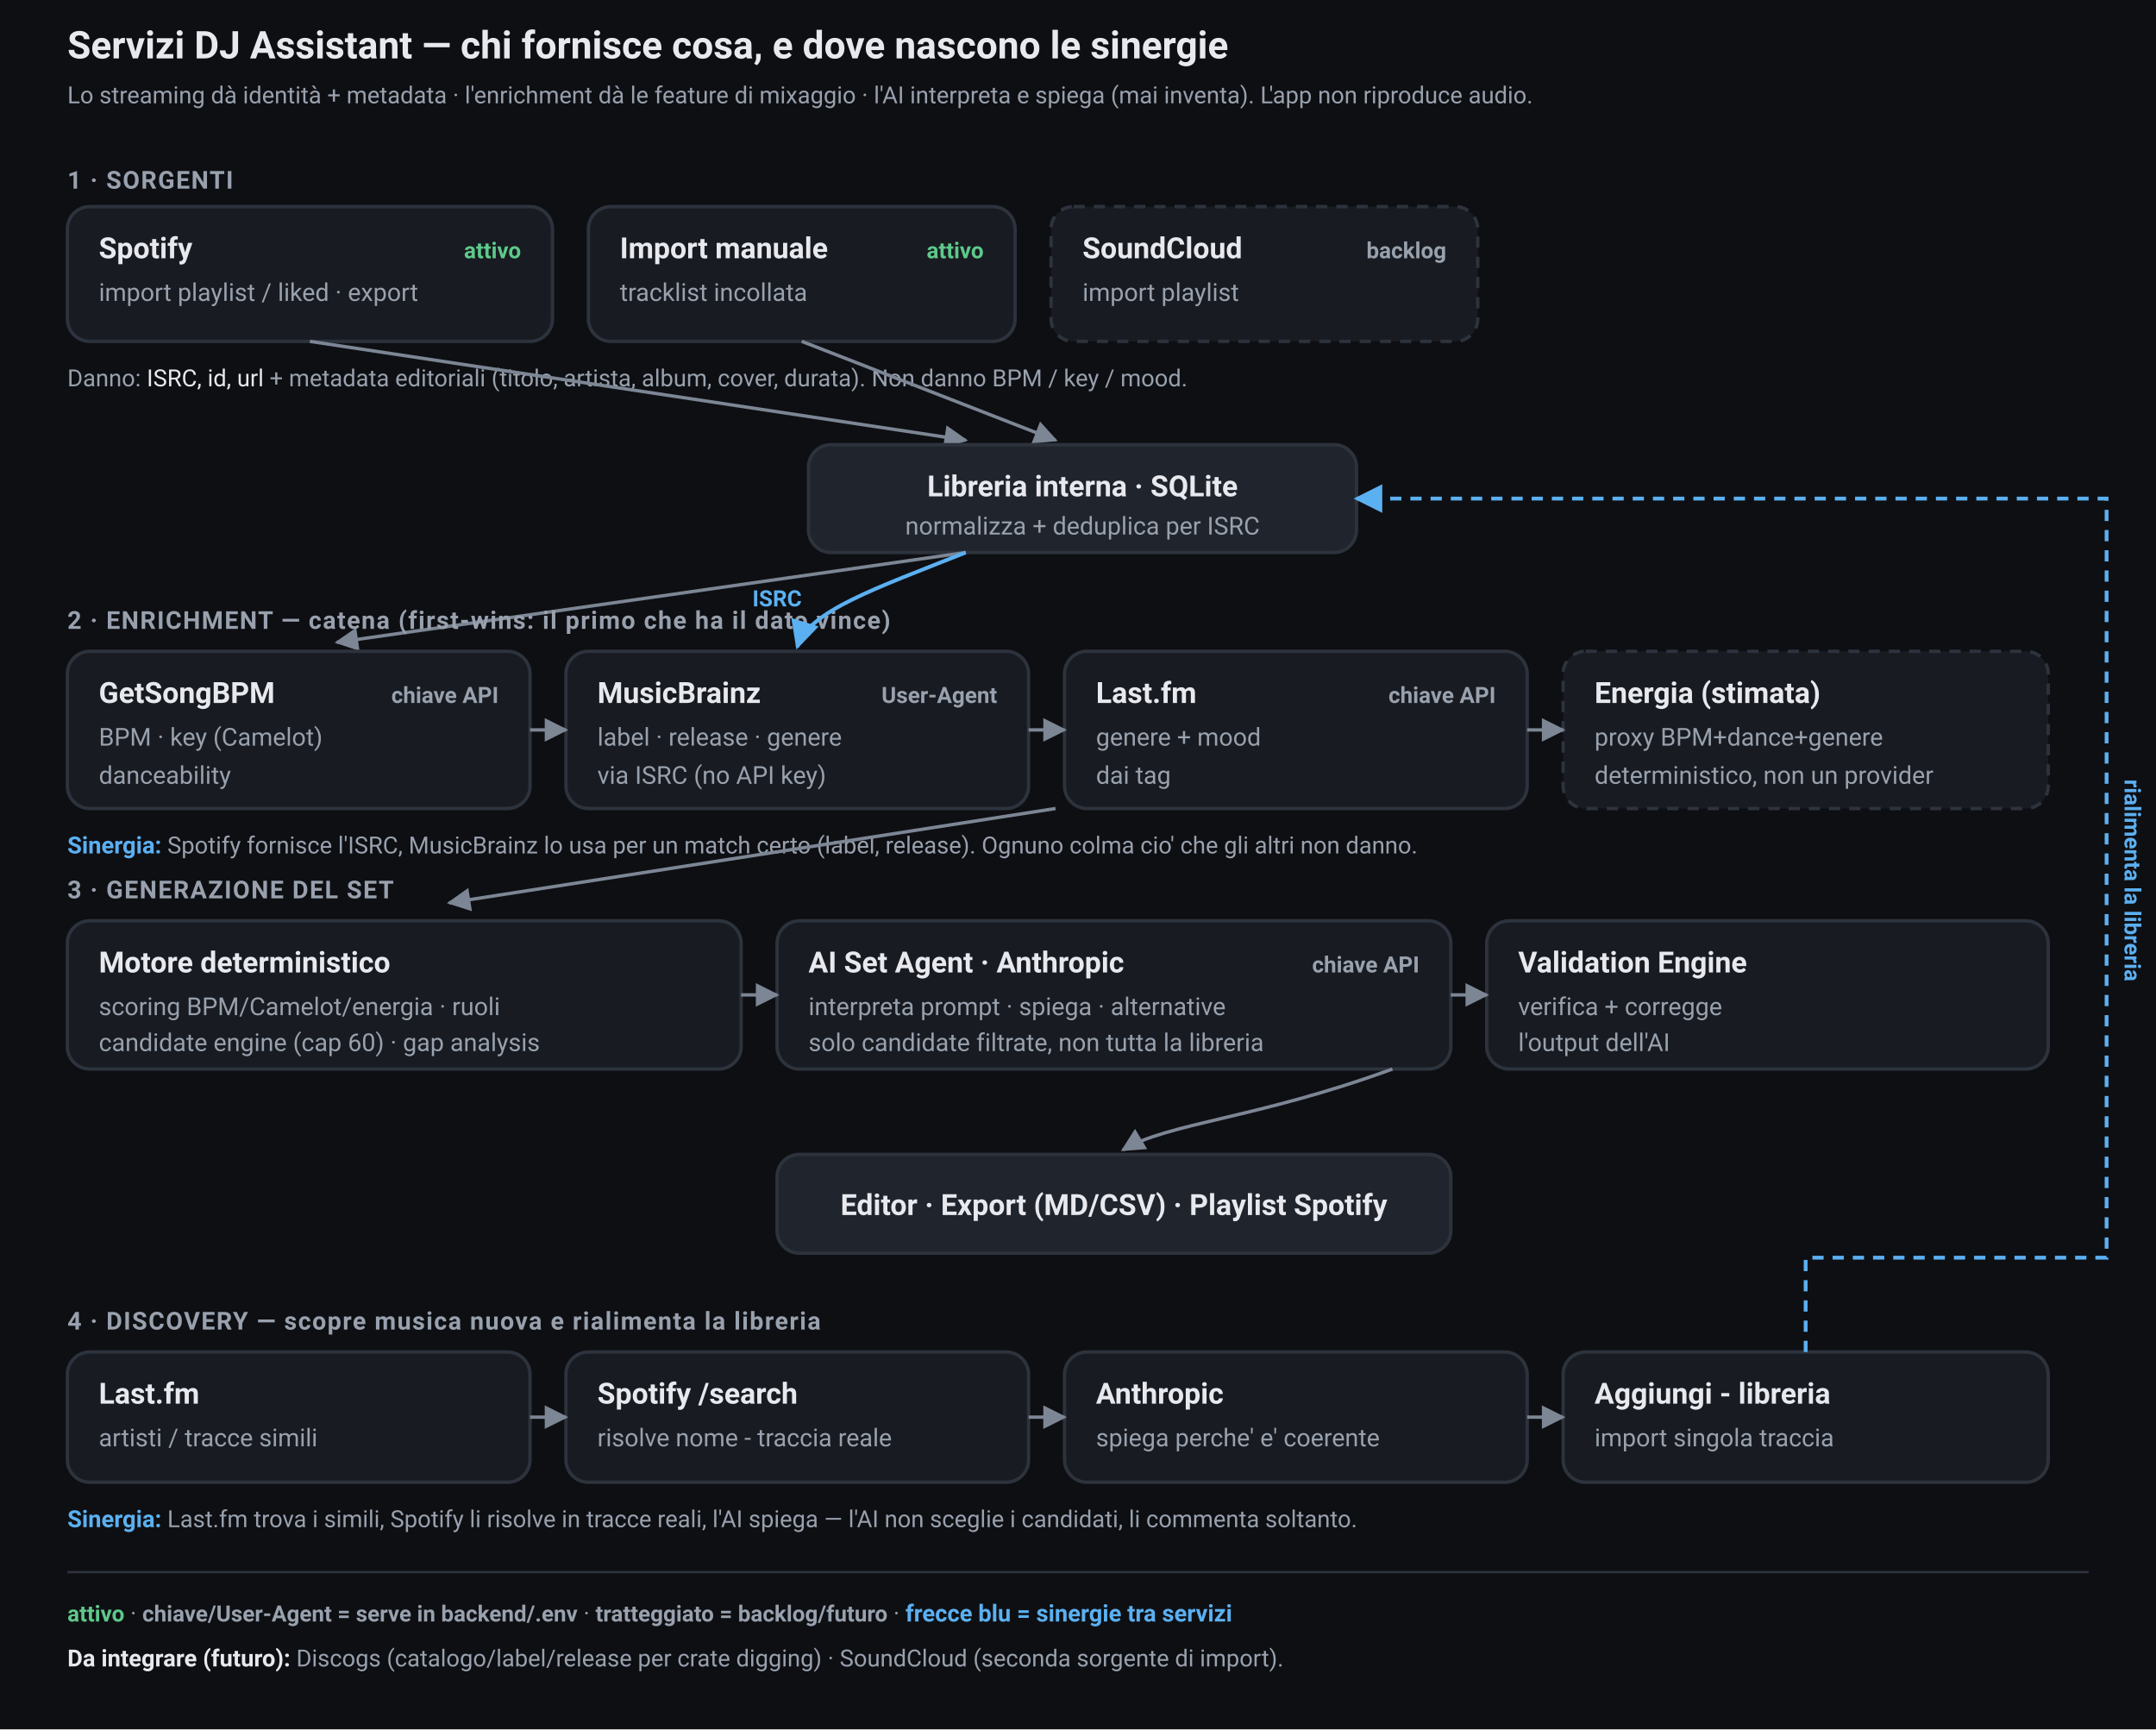
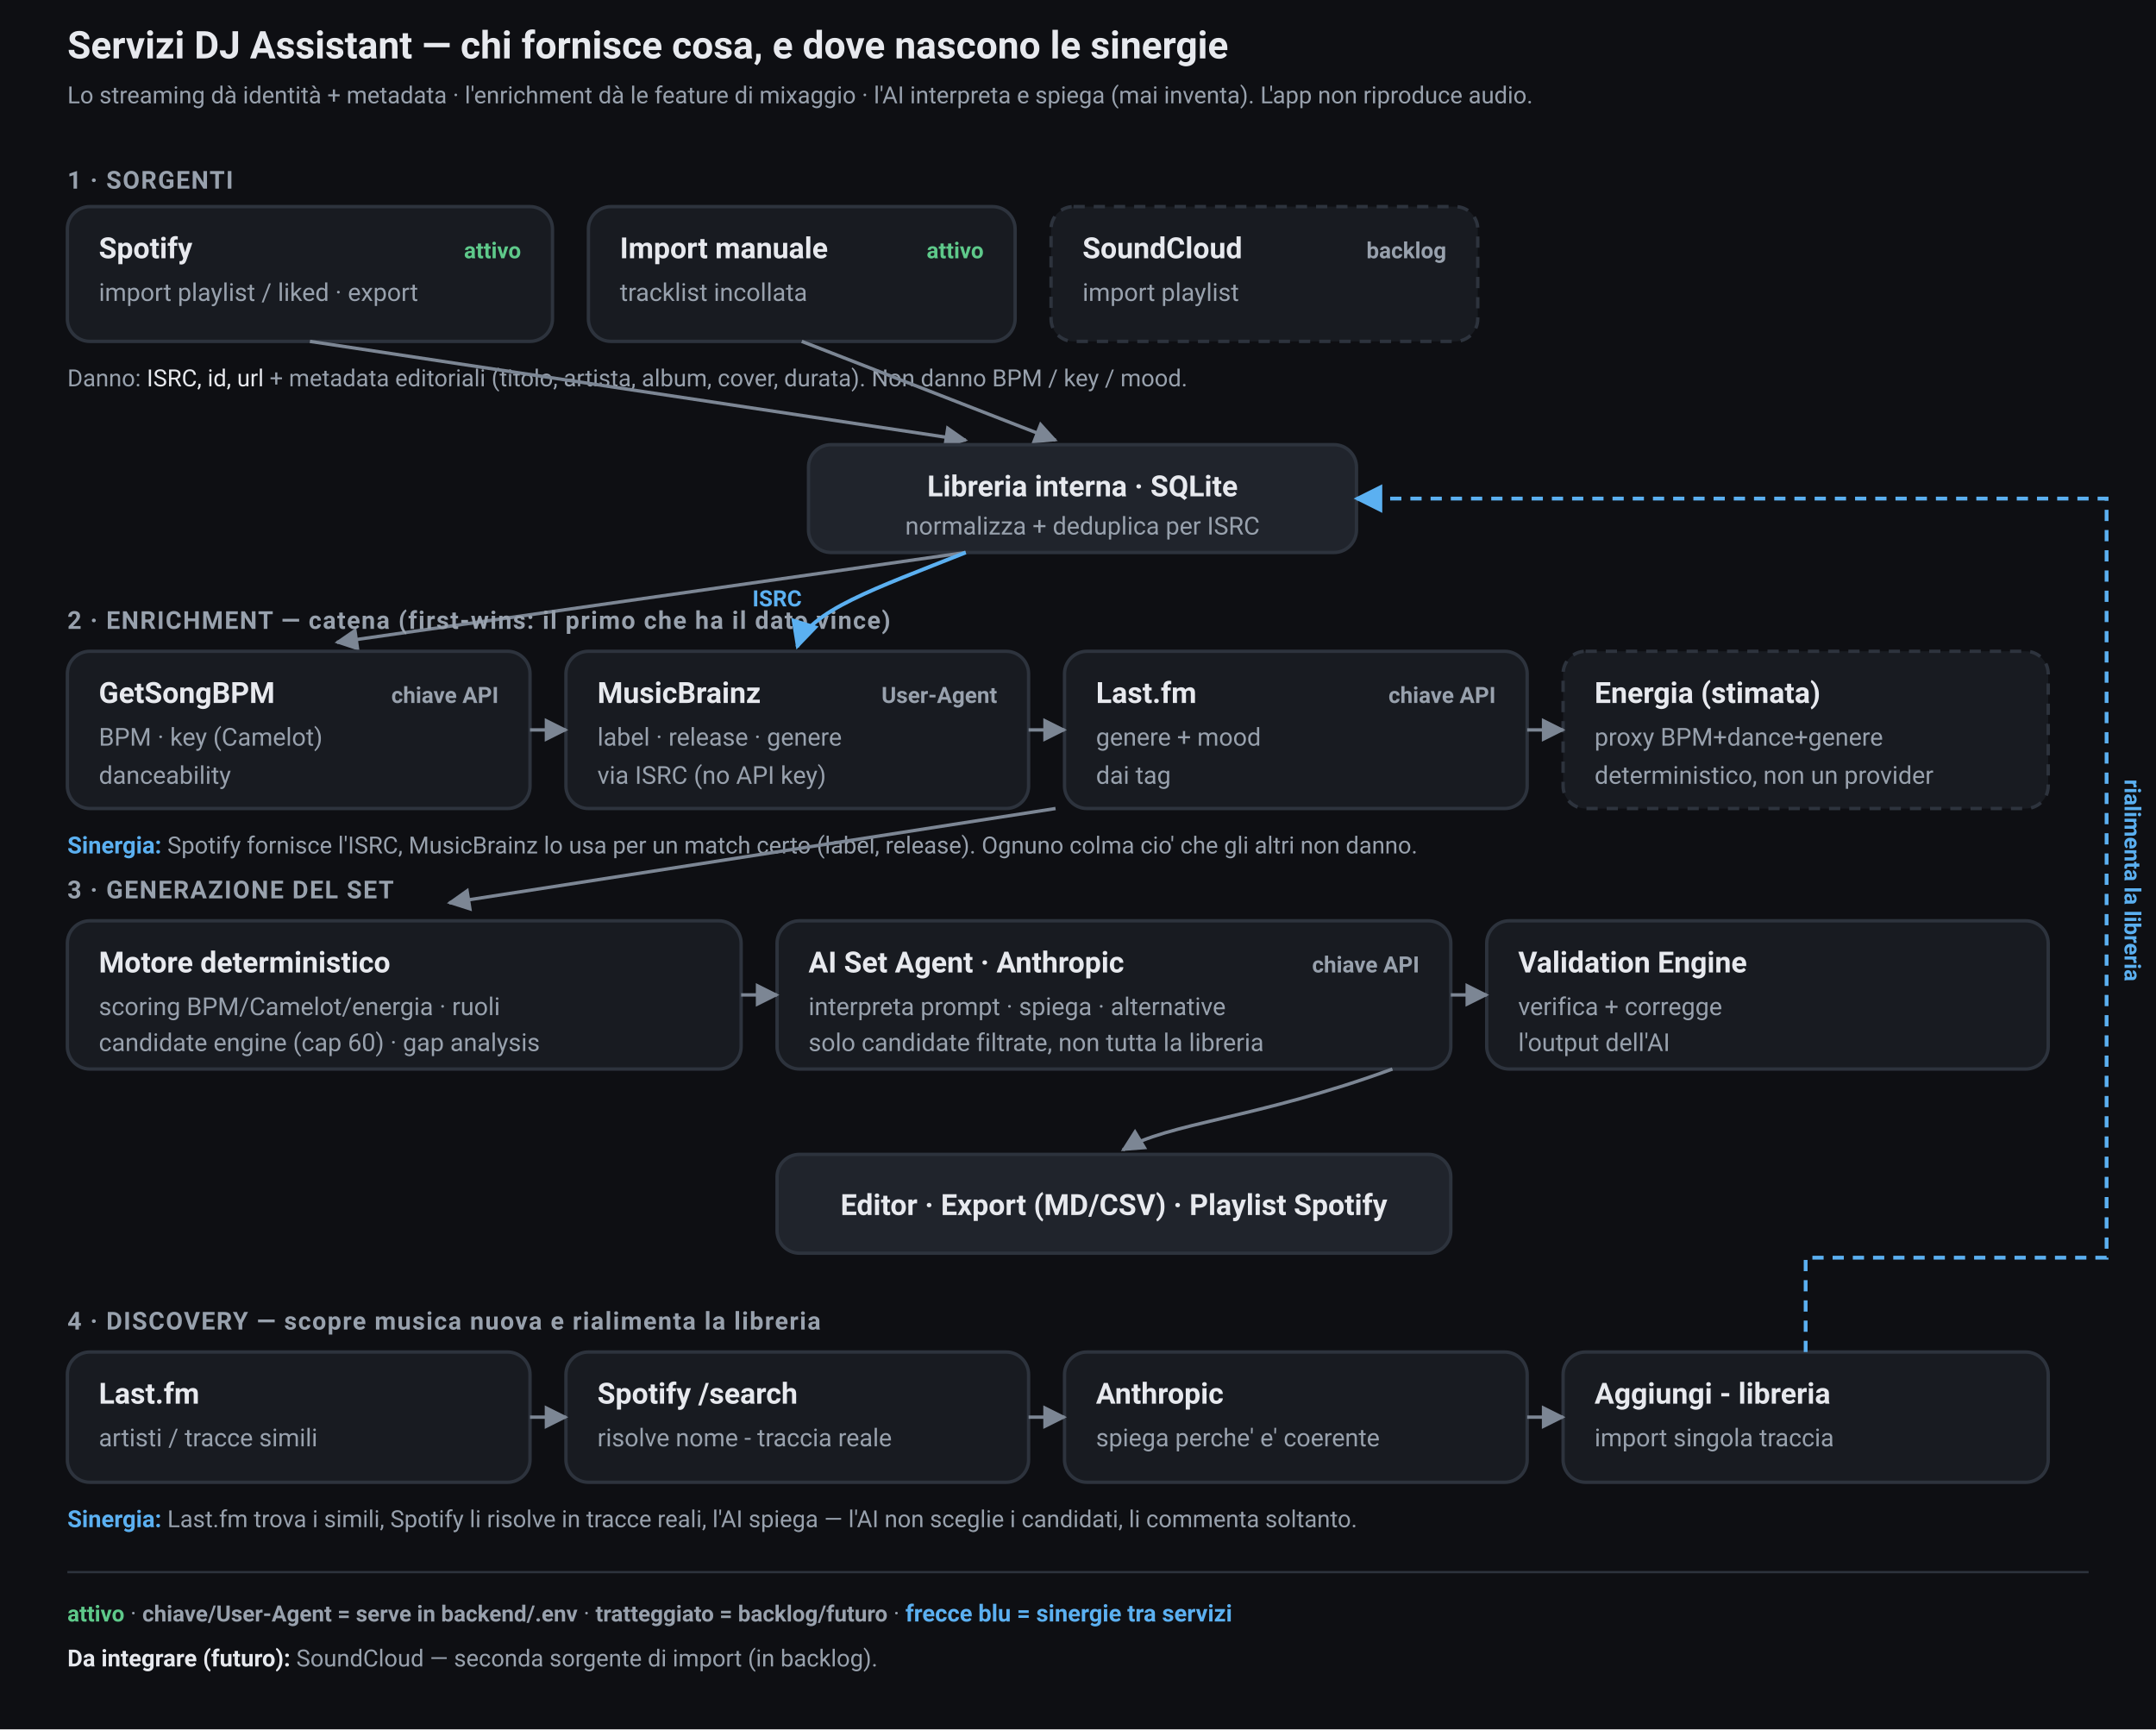
<svg xmlns="http://www.w3.org/2000/svg" viewBox="0 0 960 770" width="960" height="770" font-family="ui-sans-serif, system-ui, -apple-system, Segoe UI, Roboto, sans-serif" role="img">
  <defs>
    <marker id="arr" viewBox="0 0 10 10" refX="9" refY="5" markerWidth="7" markerHeight="7" orient="auto-start-reverse">
      <path d="M0,0 L10,5 L0,10 z" fill="#7c8694" />
    </marker>
    <marker id="arrI" viewBox="0 0 10 10" refX="9" refY="5" markerWidth="7.5" markerHeight="7.5" orient="auto-start-reverse">
      <path d="M0,0 L10,5 L0,10 z" fill="#5bb0f1" />
    </marker>
    <style>
      .box{fill:#181b21;stroke:#2d333d;stroke-width:1.5;}
      .box2{fill:#20242c;stroke:#2d333d;stroke-width:1.5;}
      .dash{stroke-dasharray:5 4;}
      .t{fill:#e7e9ee;font-weight:600;font-size:13px;}
      .r{fill:#98a1ad;font-size:11px;}
      .sec{fill:#98a1ad;font-size:11px;font-weight:700;letter-spacing:.05em;}
      .cap{fill:#98a1ad;font-size:10.5px;}
      .flow{stroke:#7c8694;stroke-width:1.5;fill:none;}
      .syn{stroke:#5bb0f1;stroke-width:1.7;fill:none;}
      .ok{fill:#5ec98a;font-size:10px;font-weight:700;}
      .cfg{fill:#98a1ad;font-size:10px;font-weight:700;}
    </style>
  </defs>
  <rect x="0" y="0" width="960" height="770" fill="#0e0f13" />
  <text x="30" y="26" fill="#e7e9ee" font-size="17" font-weight="700">Servizi DJ Assistant — chi fornisce cosa, e dove nascono le sinergie</text>
  <text x="30" y="46" class="cap" font-size="11.5">Lo streaming dà identità + metadata · l'enrichment dà le feature di mixaggio · l'AI interpreta e spiega (mai inventa). L'app non riproduce audio.</text>
  <text x="30" y="84" class="sec">1 · SORGENTI</text>
  <rect class="box" x="30" y="92" width="216" height="60" rx="10" />
  <text x="44" y="115" class="t">Spotify</text>
  <text x="44" y="134" class="r">import playlist / liked · export</text>
  <text x="232" y="115" text-anchor="end" class="ok">attivo</text>
  <rect class="box" x="262" y="92" width="190" height="60" rx="10" />
  <text x="276" y="115" class="t">Import manuale</text>
  <text x="276" y="134" class="r">tracklist incollata</text>
  <text x="438" y="115" text-anchor="end" class="ok">attivo</text>
  <rect class="box dash" x="468" y="92" width="190" height="60" rx="10" />
  <text x="482" y="115" class="t">SoundCloud</text>
  <text x="482" y="134" class="r">import playlist</text>
  <text x="644" y="115" text-anchor="end" class="cfg">backlog</text>
  <text x="30" y="172" class="cap">Danno: <tspan fill="#e7e9ee">ISRC, id, url</tspan> + metadata editoriali (titolo, artista, album, cover, durata). Non danno BPM / key / mood.</text>
  <path class="flow" d="M138,152 L430,196" marker-end="url(#arr)" />
  <path class="flow" d="M357,152 L470,196" marker-end="url(#arr)" />
  <rect class="box2" x="360" y="198" width="244" height="48" rx="10" />
  <text x="482" y="221" text-anchor="middle" class="t">Libreria interna · SQLite</text>
  <text x="482" y="238" text-anchor="middle" class="r">normalizza + deduplica per ISRC</text>
  <path class="flow" d="M430,246 L150,286" marker-end="url(#arr)" />
  <text x="30" y="280" class="sec">2 · ENRICHMENT — catena (first-wins: il primo che ha il dato vince)</text>
  <rect class="box" x="30" y="290" width="206" height="70" rx="10" />
  <text x="44" y="313" class="t">GetSongBPM</text>
  <text x="44" y="332" class="r">BPM · key (Camelot)</text>
  <text x="44" y="349" class="r">danceability</text>
  <text x="222" y="313" text-anchor="end" class="cfg">chiave API</text>
  <rect class="box" x="252" y="290" width="206" height="70" rx="10" />
  <text x="266" y="313" class="t">MusicBrainz</text>
  <text x="266" y="332" class="r">label · release · genere</text>
  <text x="266" y="349" class="r">via ISRC (no API key)</text>
  <text x="444" y="313" text-anchor="end" class="cfg">User-Agent</text>
  <rect class="box" x="474" y="290" width="206" height="70" rx="10" />
  <text x="488" y="313" class="t">Last.fm</text>
  <text x="488" y="332" class="r">genere + mood</text>
  <text x="488" y="349" class="r">dai tag</text>
  <text x="666" y="313" text-anchor="end" class="cfg">chiave API</text>
  <rect class="box dash" x="696" y="290" width="216" height="70" rx="10" />
  <text x="710" y="313" class="t">Energia (stimata)</text>
  <text x="710" y="332" class="r">proxy BPM+dance+genere</text>
  <text x="710" y="349" class="r">deterministico, non un provider</text>
  <path class="flow" d="M236,325 L252,325" marker-end="url(#arr)" />
  <path class="flow" d="M458,325 L474,325" marker-end="url(#arr)" />
  <path class="flow" d="M680,325 L696,325" marker-end="url(#arr)" />
  <path class="syn" d="M430,246 C390,262 360,272 355,288" marker-end="url(#arrI)" />
  <text x="335" y="270" fill="#5bb0f1" font-size="10" font-weight="700">ISRC</text>
  <text x="30" y="380" class="cap">
    <tspan fill="#5bb0f1" font-weight="700">Sinergia:</tspan> Spotify fornisce l'ISRC, MusicBrainz lo usa per un match certo (label, release). Ognuno colma cio' che gli altri non danno.</text>
  <path class="flow" d="M470,360 L200,402" marker-end="url(#arr)" />
  <text x="30" y="400" class="sec">3 · GENERAZIONE DEL SET</text>
  <rect class="box" x="30" y="410" width="300" height="66" rx="10" />
  <text x="44" y="433" class="t">Motore deterministico</text>
  <text x="44" y="452" class="r">scoring BPM/Camelot/energia · ruoli</text>
  <text x="44" y="468" class="r">candidate engine (cap 60) · gap analysis</text>
  <rect class="box" x="346" y="410" width="300" height="66" rx="10" />
  <text x="360" y="433" class="t">AI Set Agent · Anthropic</text>
  <text x="360" y="452" class="r">interpreta prompt · spiega · alternative</text>
  <text x="360" y="468" class="r">solo candidate filtrate, non tutta la libreria</text>
  <text x="632" y="433" text-anchor="end" class="cfg">chiave API</text>
  <rect class="box" x="662" y="410" width="250" height="66" rx="10" />
  <text x="676" y="433" class="t">Validation Engine</text>
  <text x="676" y="452" class="r">verifica + corregge</text>
  <text x="676" y="468" class="r">l'output dell'AI</text>
  <path class="flow" d="M330,443 L346,443" marker-end="url(#arr)" />
  <path class="flow" d="M646,443 L662,443" marker-end="url(#arr)" />
  <path class="flow" d="M620,476 C560,498 520,500 500,512" marker-end="url(#arr)" />
  <rect class="box2" x="346" y="514" width="300" height="44" rx="10" />
  <text x="496" y="541" text-anchor="middle" class="t">Editor · Export (MD/CSV) · Playlist Spotify</text>
  <text x="30" y="592" class="sec">4 · DISCOVERY — scopre musica nuova e rialimenta la libreria</text>
  <rect class="box" x="30" y="602" width="206" height="58" rx="10" />
  <text x="44" y="625" class="t">Last.fm</text>
  <text x="44" y="644" class="r">artisti / tracce simili</text>
  <rect class="box" x="252" y="602" width="206" height="58" rx="10" />
  <text x="266" y="625" class="t">Spotify /search</text>
  <text x="266" y="644" class="r">risolve nome - traccia reale</text>
  <rect class="box" x="474" y="602" width="206" height="58" rx="10" />
  <text x="488" y="625" class="t">Anthropic</text>
  <text x="488" y="644" class="r">spiega perche' e' coerente</text>
  <rect class="box" x="696" y="602" width="216" height="58" rx="10" />
  <text x="710" y="625" class="t">Aggiungi - libreria</text>
  <text x="710" y="644" class="r">import singola traccia</text>
  <path class="flow" d="M236,631 L252,631" marker-end="url(#arr)" />
  <path class="flow" d="M458,631 L474,631" marker-end="url(#arr)" />
  <path class="flow" d="M680,631 L696,631" marker-end="url(#arr)" />
  <path class="syn dash" d="M804,602 L804,560 L938,560 L938,222 L604,222" marker-end="url(#arrI)" />
  <text x="946" y="392" fill="#5bb0f1" font-size="10" font-weight="700" transform="rotate(90,946,392)" text-anchor="middle">rialimenta la libreria</text>
  <text x="30" y="680" class="cap">
    <tspan fill="#5bb0f1" font-weight="700">Sinergia:</tspan> Last.fm trova i simili, Spotify li risolve in tracce reali, l'AI spiega — l'AI non sceglie i candidati, li commenta soltanto.</text>
  <line x1="30" y1="700" x2="930" y2="700" stroke="#2d333d" stroke-width="1" />
  <text x="30" y="722" class="cap">
    <tspan class="ok">attivo</tspan>   ·   <tspan class="cfg">chiave/User-Agent = serve in backend/.env</tspan>   ·   <tspan class="cfg">tratteggiato = backlog/futuro</tspan>   ·   <tspan fill="#5bb0f1" font-weight="700">frecce blu = sinergie tra servizi</tspan>
  </text>
  <text x="30" y="742" class="cap">
-     <tspan font-weight="700" fill="#e7e9ee">Da integrare (futuro):</tspan> Discogs (catalogo/label/release per crate digging) · SoundCloud (seconda sorgente di import).</text>
+     <tspan font-weight="700" fill="#e7e9ee">Da integrare (futuro):</tspan> SoundCloud — seconda sorgente di import (in backlog).</text>
</svg>
